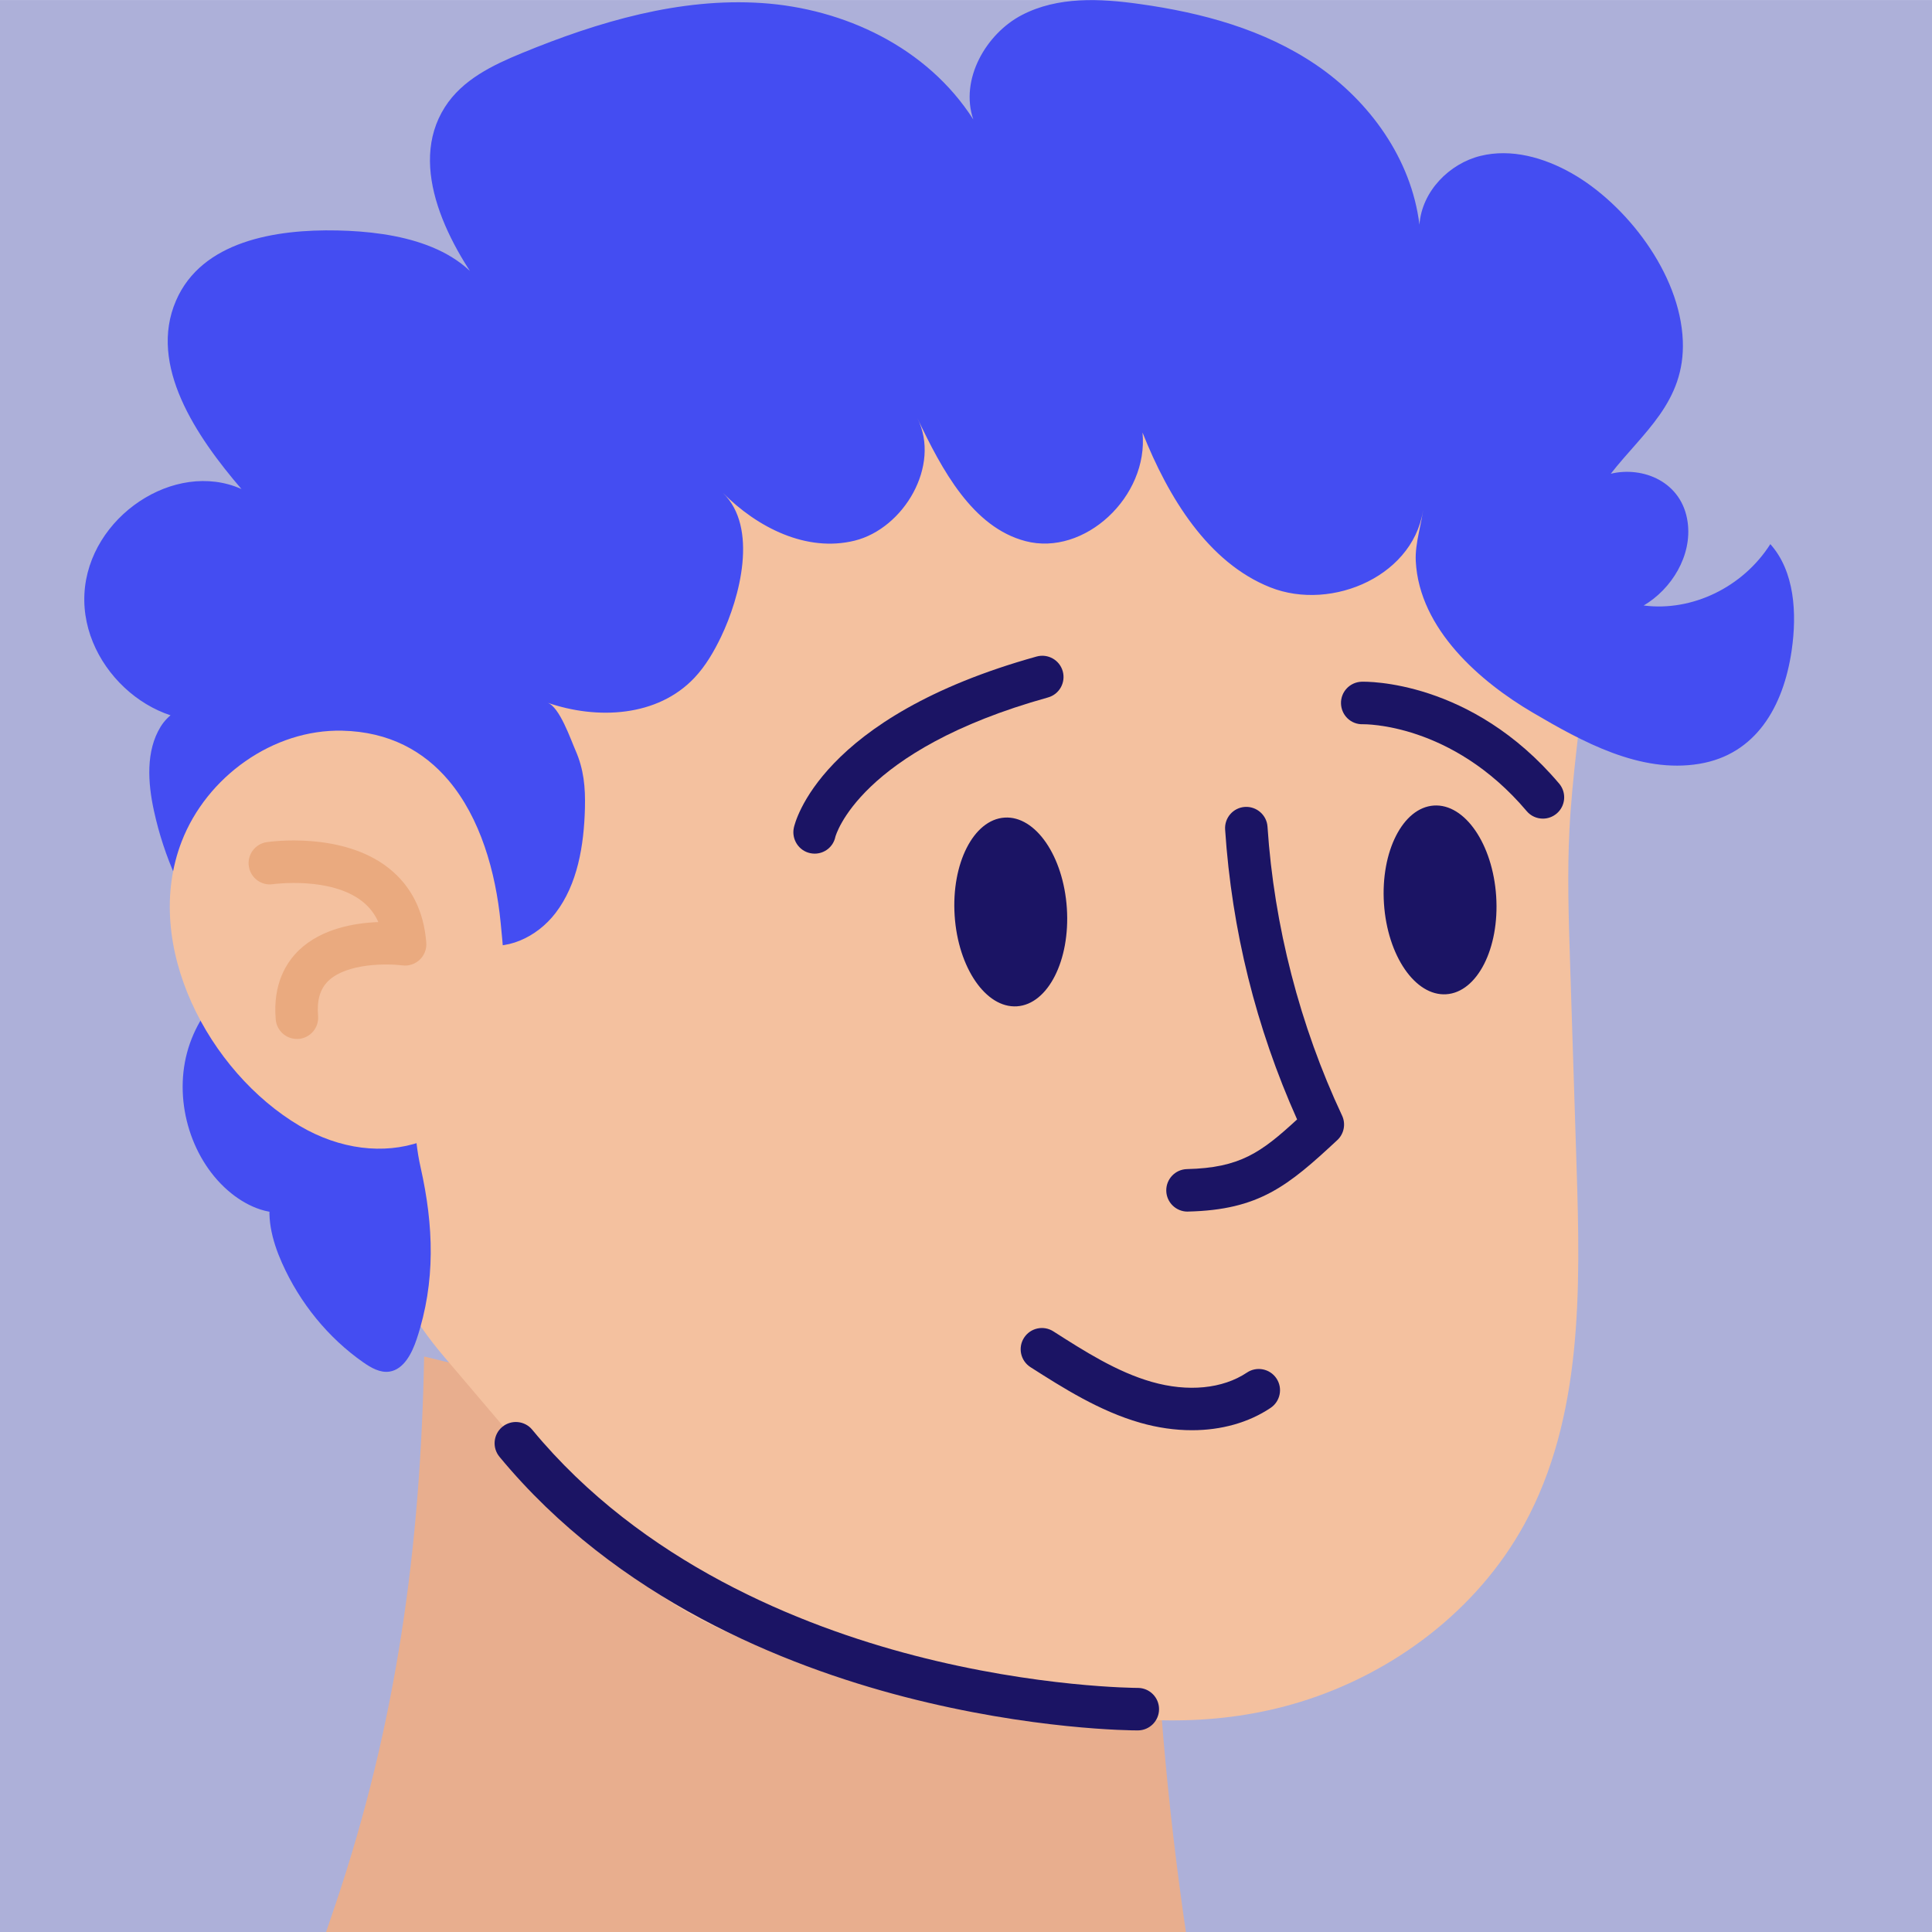
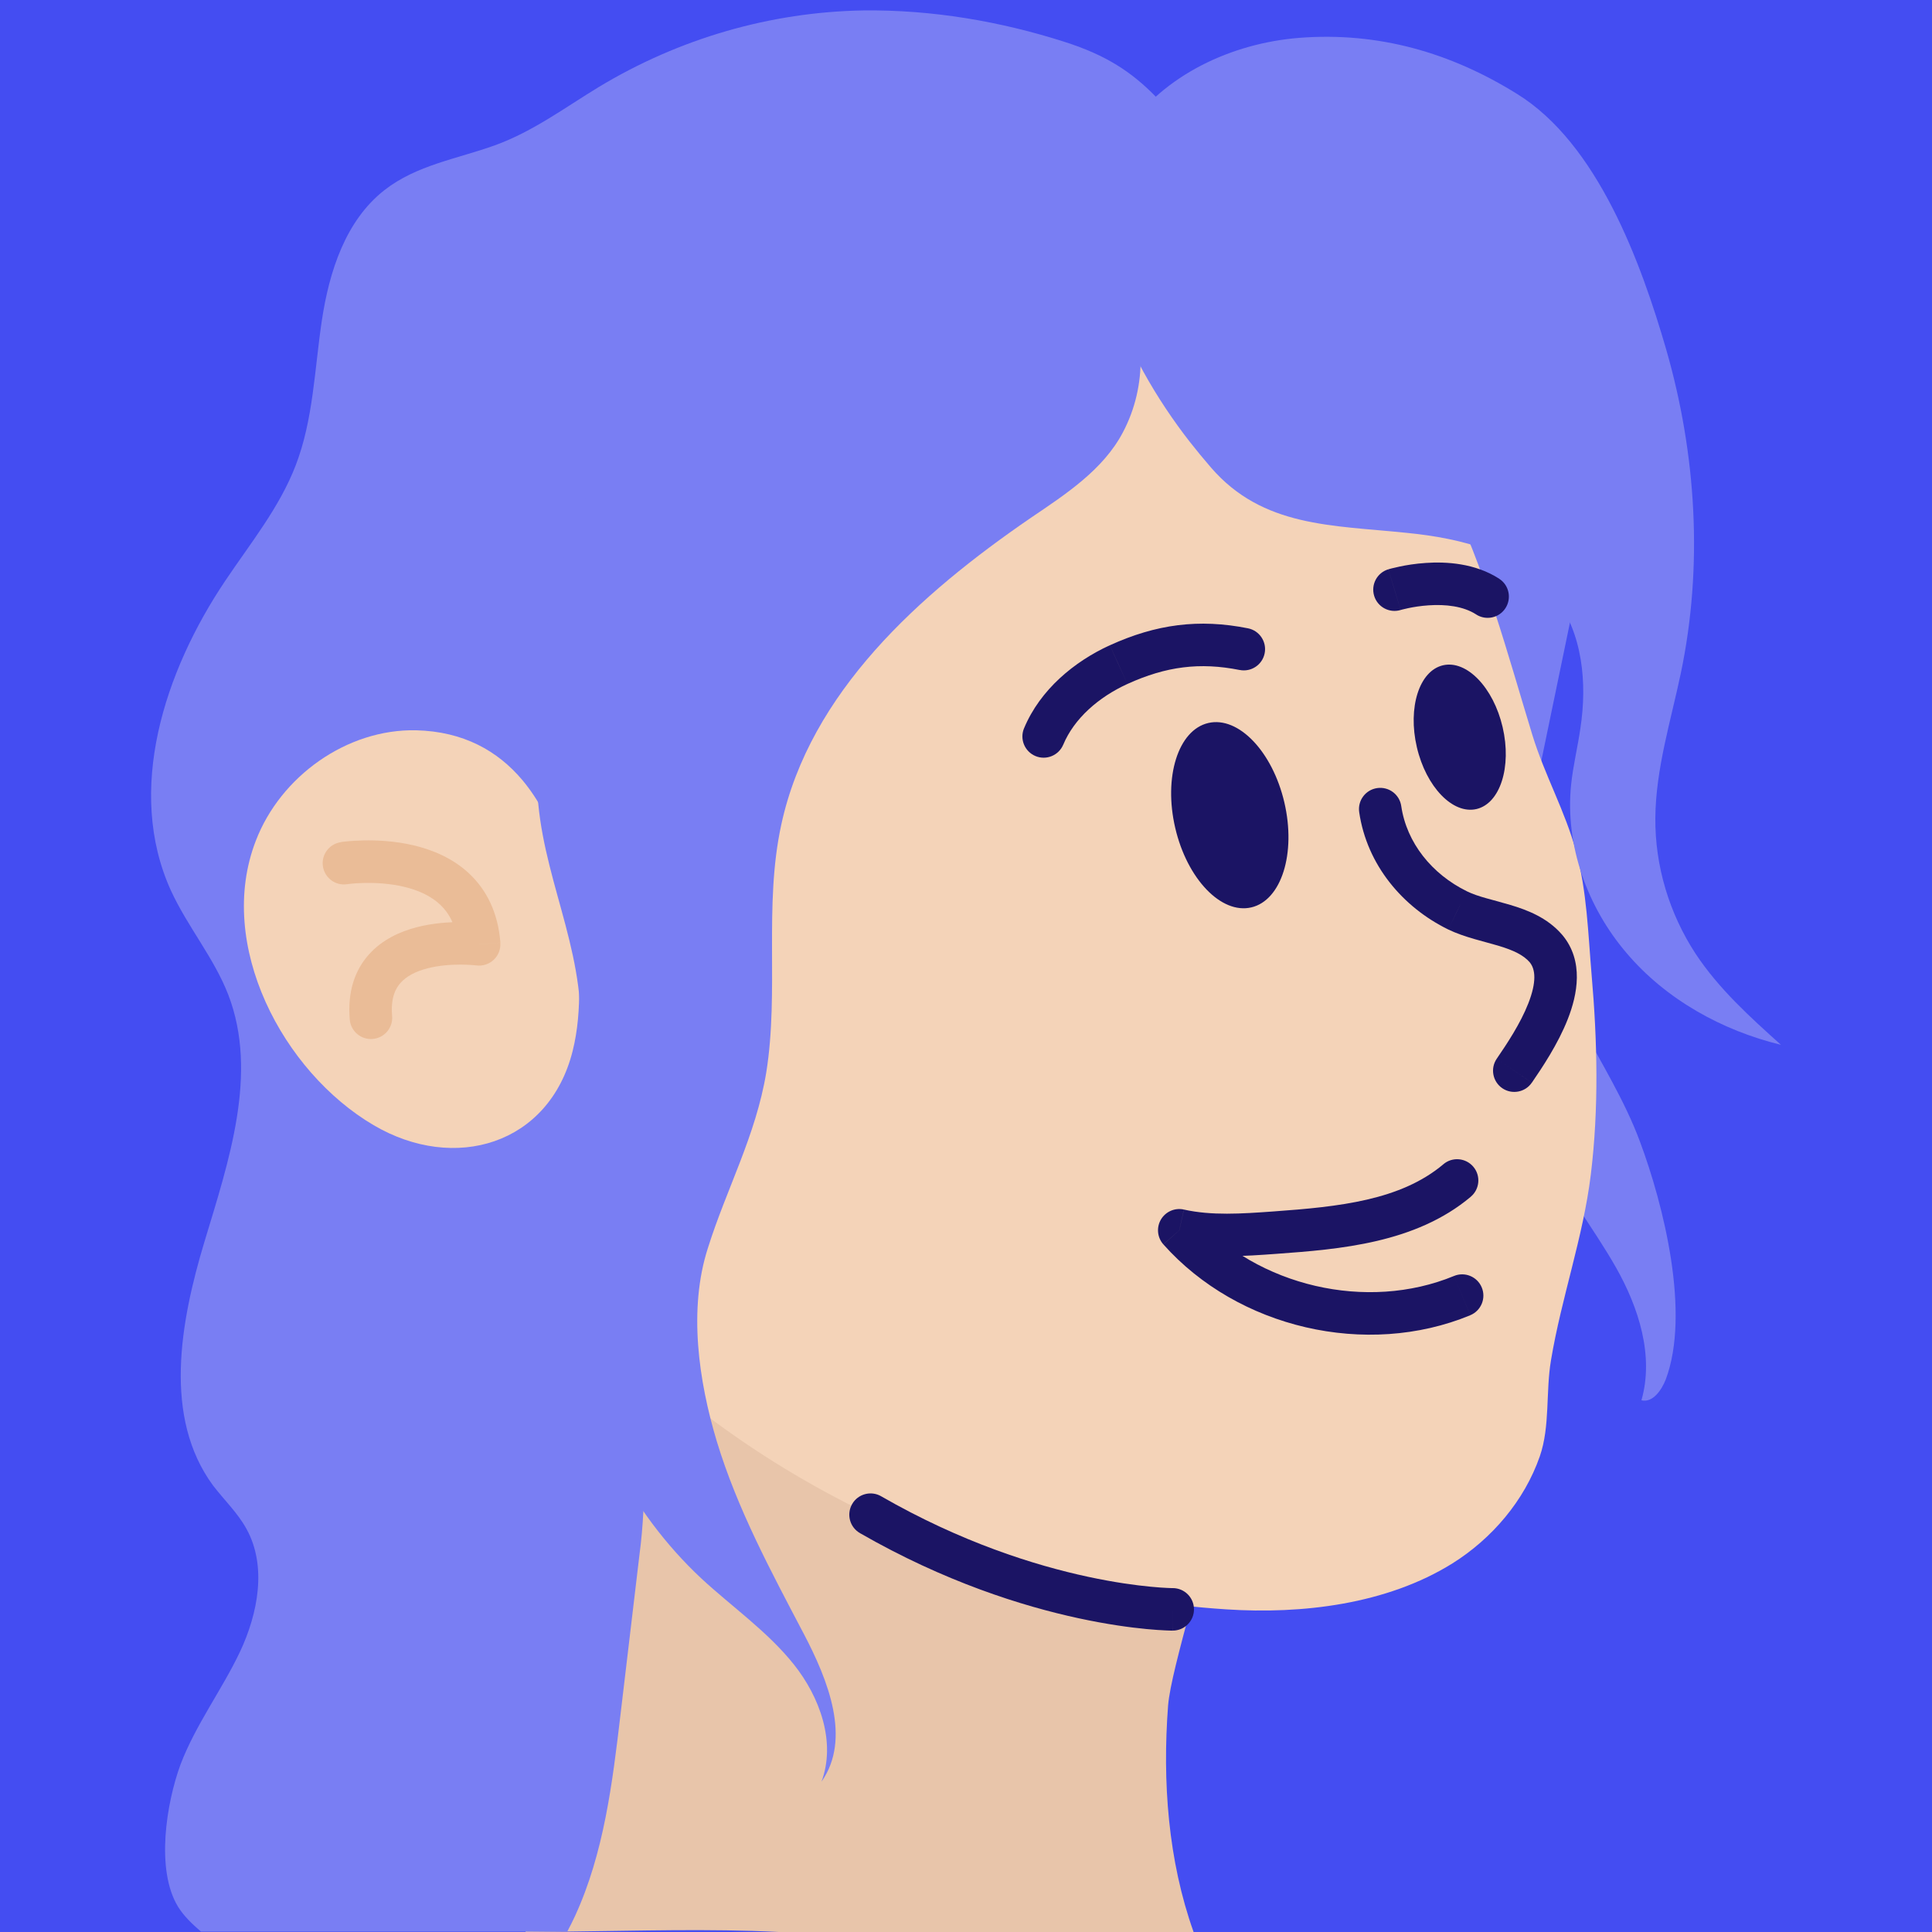
<svg xmlns="http://www.w3.org/2000/svg" width="500" height="500" viewBox="0 0 500 500" fill="none">
-   <path d="M500 0.01H0V500.01H500V0.01Z" fill="#ADB0D9" />
-   <path d="M306.91 500.01H84.39C85.18 497.66 85.99 495.32 86.78 492.98C102.66 445.93 108.85 400.38 109.76 351.06C166.1 365.4 225.27 359.25 283.4 358.65C305.03 358.43 297.76 375.36 298.04 391.11C298.38 410.8 299.4 430.48 301.1 450.1C302.54 466.79 304.48 483.44 306.91 500.01Z" fill="#ADB0D9" />
-   <path d="M306.91 500.01H84.39C85.18 497.66 85.99 495.32 86.78 492.98C102.66 445.93 108.85 400.38 109.76 351.06C166.1 365.4 225.27 359.25 283.4 358.65C305.03 358.43 297.76 375.36 298.04 391.11C298.38 410.8 299.4 430.48 301.1 450.1C302.54 466.79 304.48 483.44 306.91 500.01Z" fill="#E8AE8E" />
-   <path d="M149.1 391.33C149.46 391.76 149.83 392.19 150.19 392.61C154.83 398.07 159.5 403.56 164.96 408.21C193.43 432.43 237.74 435.21 272.81 442.05C294.11 446.2 315.43 446.91 336.42 440.48C360.62 433.06 382.33 416.7 394.49 394.5C409.63 366.84 409.02 333.58 408.02 302.06C407.45 284.17 406.88 266.29 406.31 248.4C405.95 237.18 405.6 225.95 406.17 214.74C407.57 187.11 414.79 158.77 408.83 131.23C403.88 108.37 384.76 84.51 363.42 74.82C329.74 59.53 289.39 55.5 252.95 59.62C226.58 62.6 199.75 65.76 175.51 76.53C153.73 86.21 125.5 98.56 113.87 120.17C99.12 147.57 90.73 179.25 87.16 210.03C84.21 235.47 84.74 261.32 88.77 286.62C92.58 310.55 98.95 332.32 114.77 350.93C126.2 364.4 137.65 377.86 149.1 391.33Z" fill="#F4C19F" />
-   <path d="M307.33 313.56C304.35 313.56 301.9 311.18 301.83 308.19C301.76 305.15 304.16 302.63 307.2 302.56C320.91 302.24 326.38 298.27 335.69 289.71C325.05 265.94 318.79 240.72 317.06 214.68C316.86 211.65 319.15 209.03 322.18 208.83C325.19 208.64 327.83 210.92 328.03 213.95C329.73 239.59 336.4 265.44 347.32 288.7C348.34 290.86 347.84 293.43 346.09 295.06C333.35 306.92 325.85 313.13 307.45 313.55C307.42 313.56 307.38 313.56 307.33 313.56Z" fill="#1B1464" />
-   <path d="M263.185 260.433C271.204 259.907 276.987 248.548 276.102 235.062C275.216 221.576 267.998 211.07 259.979 211.596C251.961 212.122 246.178 223.482 247.063 236.968C247.948 250.454 255.166 260.96 263.185 260.433Z" fill="#1B1464" />
-   <path d="M374.291 257.312C382.31 256.786 388.093 245.427 387.208 231.941C386.322 218.455 379.104 207.949 371.085 208.475C363.067 209.001 357.284 220.361 358.169 233.847C359.054 247.333 366.272 257.839 374.291 257.312Z" fill="#1B1464" />
-   <path d="M399.3 211.86C397.74 211.86 396.18 211.2 395.1 209.91C375.72 186.99 352.94 187.44 352.72 187.43C349.65 187.54 347.15 185.14 347.05 182.1C346.95 179.06 349.34 176.53 352.38 176.43C353.52 176.4 380.73 175.86 403.51 202.8C405.47 205.12 405.18 208.59 402.86 210.55C401.81 211.43 400.55 211.86 399.3 211.86Z" fill="#1B1464" />
-   <path d="M210.84 220.92C210.46 220.92 210.08 220.88 209.69 220.8C206.72 220.18 204.82 217.22 205.44 214.25C205.68 213.09 212.05 185.56 268.27 169.91C271.2 169.1 274.23 170.81 275.04 173.73C275.85 176.66 274.14 179.69 271.22 180.5C222.24 194.14 216.25 216.36 216.19 216.58C215.64 219.18 213.38 220.92 210.84 220.92Z" fill="#1B1464" />
-   <path d="M308.47 370.14C304.12 370.14 299.6 369.5 295.06 368.2C284.49 365.17 275.03 359.14 266.69 353.82C264.13 352.19 263.38 348.78 265.01 346.23C266.64 343.67 270.04 342.92 272.6 344.55C280.68 349.71 289.04 355.05 298.07 357.63C307.44 360.31 316.42 359.43 322.71 355.22C325.23 353.53 328.65 354.21 330.34 356.73C332.03 359.25 331.35 362.67 328.83 364.36C323.13 368.18 316.07 370.14 308.47 370.14Z" fill="#1B1464" />
-   <path d="M108.86 302.15C105.05 285.33 109.26 266.31 110.09 249.17C110.2 247 110.39 244.61 111.83 243.08C114.75 239.97 119.52 242.75 123.46 244.05C130.76 246.45 138.95 242.59 143.78 236.28C149.48 228.84 151.13 218.78 151.38 209.17C151.52 203.73 151.08 199.09 148.95 194.22C147.66 191.29 144.83 182.95 141.69 181.86C154.56 186.3 170.18 185.56 179.75 175.38C182.61 172.34 184.77 168.63 186.61 164.8C191.5 154.6 196.31 136.49 187.08 127.55C195.99 136.52 208.72 143 221.18 139.92C233.89 136.77 243.54 120.5 237.42 108.22C243.77 121.63 251.71 136.45 265.39 140.04C280.61 144.04 297.3 128.56 295.68 111.94C302.38 128.78 312.65 145.6 328.73 152C344.8 158.4 366.83 148.78 368.48 130.57C368.04 135.35 366.16 140.46 366.4 145.21C367.3 162.91 383.25 176.53 396.62 184.39C409.42 191.91 424.45 200.24 439.81 197.67C454.34 195.25 461.54 183.01 463.68 168.34C465.08 158.73 464.46 147.86 458.16 140.82C451.08 151.96 437.92 158.33 425.39 156.7C432.6 152.45 437.97 143.8 436.76 135.12C435.32 124.69 425.23 120.6 416.87 122.6C425.19 111.94 436.13 104.01 435.51 88.19C434.82 70.64 420.68 52.75 406.81 44.87C399.58 40.76 391.11 38.38 383.13 40.35C375.15 42.32 367.98 49.44 367.35 58.15C365.26 41.05 354.35 26.16 340.73 16.87C327.11 7.58 310.99 3.28 294.95 1.04C284.69 -0.4 273.78 -0.95 264.48 3.88C255.18 8.71 248.35 20.56 251.89 30.92C239.92 12.19 218.39 2.2 197.17 0.79C175.95 -0.62 154.91 5.58 135.07 13.74C127.52 16.85 119.66 20.6 115.12 27.74C105.31 43.18 116.06 63.73 127.27 78.03C120.59 63.35 102.6 59.97 87.3 59.64C71.35 59.3 52.23 62.37 45.55 77.81C38.3 94.55 50.82 112.97 62.49 126.56C45.24 118.85 22.88 133.77 21.85 153.68C20.82 173.59 41.5 191.05 59.45 185.4C55.1 179.51 45.41 181.81 41.56 188.09C37.71 194.36 38.25 202.58 39.85 209.88C42.44 221.75 47.47 233.01 54.47 242.65C59.86 250.07 71.76 256.02 76.16 247.89C63.44 249.13 51.91 259.32 48.41 272.42C44.91 285.51 49.68 300.66 59.88 308.85C64.41 312.49 70.26 314.84 75.77 313.42C81.28 312 85.84 305.86 84.45 300C78.92 297.53 72.33 302.23 70.49 308.31C68.65 314.39 70.4 321.06 72.97 326.83C77.6 337.24 84.96 346.24 93.99 352.56C96.04 353.99 98.38 355.34 100.8 354.97C104.49 354.41 106.61 350.26 107.85 346.52C112.79 331.66 112.23 317.17 108.86 302.15Z" fill="#444DF2" />
-   <path d="M116.08 201.96C109.69 194.41 100.76 189.38 88.57 189.1C70.66 188.69 53.51 201.03 47.03 217.74C36.6 244.65 54.04 277.49 77.55 291.37C98.43 303.69 122.94 296.51 129.03 272.14C131.73 261.33 130.67 249.99 129.58 238.9C128.28 225.54 124.28 211.66 116.08 201.96Z" fill="#F4C19F" />
-   <path d="M76.83 268.88C74.01 268.88 71.61 266.72 71.36 263.86C70.55 254.54 74.2 248.94 77.4 245.88C83.23 240.31 91.74 238.86 97.91 238.63C96.98 236.52 95.62 234.76 93.81 233.32C85.59 226.78 70.81 228.8 70.66 228.82C67.66 229.29 64.85 227.21 64.4 224.21C63.94 221.21 66.01 218.4 69.01 217.95C69.8 217.83 88.58 215.12 100.65 224.71C106.43 229.31 109.69 235.79 110.32 243.96C110.45 245.61 109.82 247.24 108.62 248.38C107.41 249.52 105.76 250.05 104.11 249.84C100.45 249.37 89.86 249.17 84.98 253.85C82.84 255.91 81.97 258.87 82.32 262.91C82.58 265.94 80.34 268.6 77.32 268.87C77.15 268.87 76.99 268.88 76.83 268.88Z" fill="#EAAA7F" />
-   <path d="M294.44 447.83C292.89 447.83 267.07 447.69 233.98 439.12C202.98 431.09 159.64 413.79 129.26 377.01C127.33 374.67 127.66 371.2 130 369.27C132.34 367.34 135.81 367.67 137.74 370.01C166.18 404.44 207.12 420.76 236.45 428.4C268.52 436.75 294.14 436.83 294.46 436.83C297.5 436.83 299.96 439.29 299.96 442.32C299.96 445.36 297.51 447.82 294.47 447.83C294.47 447.83 294.46 447.83 294.44 447.83Z" fill="#1B1464" />
+   <path d="M500 -0.002H0V499.998H500V-0.002Z" fill="#444DF2" />
+   <path d="M399.8 297.098C404.6 308.098 412.3 317.598 418.2 327.998C424.1 338.398 428.1 350.898 424.8 362.398C427.7 363.098 430 359.798 431.1 356.998C437.5 339.898 430.6 311.998 424.4 295.398C416.5 274.098 399.5 255.698 398.6 232.998C391 253.198 391 277.198 399.8 297.098Z" fill="#797EF3" />
+   <path d="M387.2 73.698C400.8 90.198 411.4 110.398 411 131.798C410.8 139.298 409.3 146.598 407.8 153.898C404.7 168.898 401.6 183.798 398.5 198.798C397.7 202.498 397 206.198 395 209.398C390.4 216.898 379.9 219.298 371.7 216.298C363.5 213.298 357.4 205.798 354.2 197.698C349.2 185.298 349.8 171.098 353.5 158.298C357.2 145.398 363.8 133.598 370.6 122.098C375.7 113.498 381.1 104.798 389.1 98.798L387.2 73.698Z" fill="#797EF3" />
+   <path d="M308.9 499.998H201.7C201.6 499.998 201.6 499.998 201.5 499.998C183.4 499.098 165.1 499.698 146.9 499.898C143.3 499.898 139.7 499.998 136 499.998C136.7 497.598 137.4 495.298 138 492.998C149.4 453.498 154.9 415.198 156.9 374.698C157.3 366.898 157.5 358.998 157.7 351.098C160.4 351.898 163.1 352.598 165.9 353.298C166.5 353.498 167 353.598 167.6 353.698C172.2 354.798 176.8 355.798 181.5 356.498C222.3 363.498 264.4 359.098 305.9 358.598C322.3 358.398 314.8 390.498 308.3 415.598C308.3 415.698 308.2 415.798 308.2 415.898C305.3 426.798 302.7 436.398 302.3 441.398C300.8 461.098 302.3 481.498 308.9 499.998Z" fill="#E8C5AA" />
+   <path d="M345.5 87.898C336 81.098 324.6 76.798 312.5 72.598C258.7 53.898 192.3 59.498 150.4 101.298C134.4 117.198 122.9 137.398 116.8 159.198C110.2 182.698 113.6 203.498 115.1 227.198C117.4 264.798 123.3 304.598 147.7 333.298C189 381.898 254 412.398 317.3 416.498C337 417.798 358.9 415.198 375.9 404.598C386.1 398.198 394.5 388.398 398.5 376.898C401.2 369.098 400 360.198 401.4 351.998C404.1 335.798 409.7 320.298 411.7 303.998C413.8 286.798 413.4 269.398 411.9 252.198C411 241.598 410.7 230.698 407.9 220.398C405.1 209.998 399.8 200.698 396.6 190.298C390.2 169.398 384.2 146.498 374.3 126.998C367.3 113.298 358.1 96.798 345.5 87.898Z" fill="#F4D3B8" />
+   <path d="M323.834 234.833C331.634 233.014 335.465 220.857 332.392 207.679C329.319 194.501 320.506 185.293 312.707 187.112C304.907 188.93 301.076 201.087 304.149 214.265C307.222 227.443 316.035 236.651 323.834 234.833Z" fill="#1B1464" />
+   <path d="M382.11 209.378C388.24 207.948 391.27 198.458 388.88 188.188C386.49 177.918 379.57 170.748 373.44 172.178C367.31 173.608 364.28 183.098 366.68 193.368C369.07 203.638 375.98 210.808 382.11 209.378Z" fill="#1B1464" />
+   <path d="M395.88 249.028C397.39 250.838 397.7 254.118 395.53 259.668C393.49 264.888 389.98 270.168 387.36 273.988L396.44 280.198C399.02 276.428 403.22 270.208 405.77 263.668C408.2 257.468 410 248.748 404.32 241.958L395.88 249.028ZM374.8 240.548C378.93 242.558 384.29 243.708 387.72 244.738C391.68 245.918 394.28 247.158 395.94 249.088L404.28 241.918C400.44 237.448 395.19 235.488 390.87 234.198C386.02 232.748 382.68 232.148 379.61 230.658L374.8 240.548ZM351.76 210.198C353.76 223.858 363.01 234.768 374.78 240.538L379.62 230.658C370.59 226.228 364.04 218.138 362.64 208.598L351.76 210.198ZM387.36 273.988C385.64 276.498 386.29 279.918 388.79 281.628C391.29 283.338 394.72 282.698 396.43 280.198L387.36 273.988ZM400.1 245.498L404.32 241.968C404.3 241.948 404.29 241.928 404.27 241.918L400.1 245.498ZM377.2 235.598L374.78 240.538C374.79 240.538 374.79 240.548 374.8 240.548L377.2 235.598ZM362.64 208.598C362.2 205.588 359.41 203.518 356.4 203.958C353.39 204.398 351.32 207.188 351.76 210.198L362.64 208.598Z" fill="#1B1464" />
+   <path d="M330.4 324.488C346.66 323.308 366.36 321.748 380.65 309.708L373.56 301.298C362.45 310.658 346.55 312.298 329.61 313.518L330.4 324.488ZM304.01 323.768C313.03 325.768 322.24 325.078 330.4 324.488L329.61 313.518C321.17 314.128 313.58 314.628 306.4 313.038L304.01 323.768ZM376.3 330.218C353.78 339.518 325.46 332.908 309.31 314.748L301.09 322.058C320.34 343.698 353.62 351.488 380.5 340.388L376.3 330.218ZM380.64 309.708C382.96 307.748 383.26 304.278 381.3 301.958C379.34 299.638 375.87 299.338 373.55 301.298L380.64 309.708ZM305.2 318.398L306.39 313.028C304.06 312.508 301.66 313.558 300.45 315.608C299.24 317.668 299.5 320.268 301.08 322.048L305.2 318.398ZM380.5 340.378C383.31 339.218 384.64 335.998 383.48 333.198C382.32 330.388 379.1 329.058 376.3 330.218L380.5 340.378Z" fill="#1B1464" />
+   <path d="M287.21 166.998C278.08 171.178 269.21 178.428 265.02 188.488L275.17 192.718C277.98 185.968 284.31 180.418 291.78 177.008L287.21 166.998ZM322.98 162.608C310.27 160.068 299.2 161.548 287.23 166.998L291.78 177.008C301.8 172.448 310.53 171.338 320.83 173.398L322.98 162.608ZM265.02 188.478C263.85 191.278 265.18 194.498 267.98 195.668C270.78 196.838 274 195.508 275.17 192.708L265.02 188.478ZM289.5 171.998L287.22 166.988C287.22 166.988 287.21 166.988 287.21 166.998L289.5 171.998ZM320.82 173.388C323.8 173.988 326.7 172.048 327.29 169.078C327.89 166.098 325.95 163.198 322.98 162.608L320.82 173.388Z" fill="#1B1464" />
+   <path d="M360.9 152.598C362.5 157.858 362.5 157.858 362.49 157.858C362.49 157.858 362.49 157.858 362.5 157.858C362.51 157.858 362.54 157.848 362.57 157.838C362.64 157.818 362.77 157.778 362.94 157.738C363.28 157.648 363.79 157.528 364.45 157.388C365.77 157.108 367.63 156.798 369.73 156.658C374.11 156.358 378.7 156.868 382.03 159.018L388 149.778C381.72 145.728 374.26 145.328 369 145.688C366.28 145.868 363.9 146.268 362.21 146.628C361.36 146.808 360.67 146.978 360.17 147.098C359.92 147.158 359.73 147.218 359.58 147.258C359.51 147.278 359.45 147.298 359.41 147.308C359.39 147.318 359.37 147.318 359.35 147.328C359.34 147.328 359.34 147.328 359.33 147.338H359.32C359.3 147.338 359.3 147.338 360.9 152.598ZM382.02 159.018C384.57 160.668 387.98 159.938 389.62 157.378C391.26 154.818 390.54 151.418 387.98 149.778L382.02 159.018ZM359.3 147.338C356.39 148.218 354.75 151.288 355.63 154.198C356.51 157.108 359.58 158.748 362.49 157.868L359.3 147.338Z" fill="#1B1464" />
+   <path d="M307.8 114.198C309.6 116.498 311.5 118.798 313.4 120.998C326.8 136.498 344.8 135.898 364 137.898C378.3 139.298 393.6 143.098 402.4 154.498C409.6 163.898 410.8 176.798 409 188.498C408.3 193.398 407.1 198.198 406.6 203.098C405 218.798 410.8 234.798 421 246.698C431.2 258.698 445.7 266.698 460.9 270.398C452.9 263.198 444.8 255.898 438.8 246.798C432 236.398 428.3 224.098 428.4 211.698C428.5 198.998 432.4 186.598 435 174.198C440.8 146.498 439 117.498 431.2 90.398C424.7 67.998 413.5 37.198 392.6 24.298C375.4 13.598 356.7 8.198 336.2 9.798C318.8 11.198 301.3 19.298 291.4 33.798C274.4 58.698 291.4 93.098 307.8 114.198Z" fill="#797EF3" />
+   <path d="M302.5 69.398C301 70.498 299.5 71.498 298 72.498C296 73.798 294 75.098 292 76.298C290.7 77.098 289.4 77.898 288.1 78.698C268 91.498 247.8 104.298 229.5 119.598C217.9 129.298 207.1 139.798 196.5 150.498C191.7 155.298 185.5 159.698 181.2 164.798C177 169.798 177.1 175.098 176.4 181.598C176.3 182.598 176.2 183.698 176 184.698C172.2 217.398 168.4 250.098 164.5 282.698C161.7 306.298 164.1 329.098 165.7 351.898C165.7 352.298 165.8 352.698 165.8 353.098C166.6 365.698 167.2 378.298 166.5 391.198C166.3 394.898 166 398.598 165.5 402.298C163.9 416.098 162.2 429.798 160.6 443.598C158.5 461.398 156.3 479.598 148.8 495.898C148.2 497.198 147.5 498.598 146.8 499.898H52C49.7 497.898 47.6 495.898 46.1 493.498C40.2 483.898 43.1 466.498 46.7 456.698C50.6 446.398 57.4 437.398 62.1 427.498C66.8 417.498 69.1 405.298 63.8 395.698C61.5 391.498 58 388.198 55.1 384.398C42.2 366.798 46.6 342.298 52.9 321.398C59.2 300.498 66.9 277.898 59.1 257.498C55.4 247.898 48.5 239.798 44.2 230.398C32.5 204.598 42.5 173.798 58.3 150.298C64.8 140.598 72.3 131.398 76.5 120.498C81.1 108.598 81.4 95.498 83.3 82.898C85.2 70.298 89.4 57.098 99.5 49.198C107.8 42.698 118.4 41.098 128.1 37.598C138 33.998 146.1 27.898 155 22.498C175.7 9.998 199.3 3.098 223.5 2.698C241.2 2.498 258.9 5.498 275.7 10.898C286.3 14.298 292.8 18.598 299 24.898C302.2 28.198 305.4 32.098 309 36.598C311.7 39.998 314.4 43.498 315.2 47.698C316.8 56.598 310 63.898 302.5 69.398Z" fill="#797EF3" />
+   <path d="M135.2 201.898C128.8 194.298 119.9 189.298 107.7 188.998C89.8 188.598 72.6 200.898 66.2 217.598C55.8 244.498 73.2 277.398 96.7 291.198C117.6 303.498 142.1 296.298 148.2 271.998C150.9 261.198 149.8 249.798 148.8 238.798C147.4 225.498 143.4 211.698 135.2 201.898Z" fill="#F4D3B8" />
+   <path d="M124 244.398C124.73 238.948 124.72 238.948 124.72 238.948C124.72 238.948 124.72 238.948 124.71 238.948H124.7C124.69 238.948 124.68 238.948 124.67 238.948C124.64 238.948 124.61 238.938 124.57 238.938C124.49 238.928 124.38 238.918 124.25 238.898C123.98 238.868 123.61 238.828 123.14 238.798C122.21 238.728 120.91 238.648 119.37 238.638C116.32 238.618 112.12 238.858 107.87 239.958C103.66 241.048 98.93 243.108 95.41 247.088C91.74 251.228 89.91 256.848 90.52 263.878L101.48 262.928C101.09 258.458 102.26 255.948 103.65 254.378C105.19 252.638 107.59 251.388 110.63 250.608C113.63 249.828 116.8 249.628 119.32 249.638C120.56 249.648 121.58 249.708 122.29 249.758C122.64 249.788 122.91 249.808 123.08 249.828C123.17 249.838 123.23 249.848 123.26 249.848C123.28 249.848 123.29 249.848 123.29 249.848C123.27 249.848 123.27 249.848 124 244.398ZM89 223.398C89.82 228.838 89.82 228.838 89.82 228.838C89.82 228.838 89.84 228.838 89.86 228.828C89.9 228.818 89.97 228.818 90.06 228.798C90.25 228.778 90.55 228.738 90.95 228.698C91.74 228.618 92.9 228.538 94.31 228.508C97.15 228.448 100.85 228.628 104.5 229.488C108.17 230.348 111.48 231.828 113.92 234.128C116.24 236.328 118.12 239.588 118.53 244.798L129.5 243.958C128.9 236.178 125.91 230.308 121.48 226.128C117.17 222.058 111.85 219.908 107.03 218.768C102.18 217.628 97.5 217.428 94.1 217.498C92.38 217.528 90.95 217.638 89.93 217.728C89.42 217.778 89.01 217.828 88.72 217.858C88.57 217.878 88.46 217.888 88.37 217.908C88.33 217.918 88.29 217.918 88.26 217.918C88.25 217.918 88.23 217.918 88.23 217.928H88.22C88.22 217.928 88.22 217.928 88.21 217.928C88.18 217.958 88.18 217.958 89 223.398ZM90.52 263.878C90.78 266.908 93.45 269.148 96.48 268.878C99.51 268.618 101.75 265.948 101.48 262.918L90.52 263.878ZM124 244.398L123.27 249.848C124.91 250.068 126.57 249.528 127.78 248.388C128.99 247.248 129.61 245.628 129.48 243.968L124 244.398ZM88.18 217.958C85.18 218.418 83.11 221.218 83.57 224.218C84.03 227.218 86.83 229.288 89.83 228.828L88.18 217.958Z" fill="#EABC97" />
+   <path d="M148.3 136.898C154.4 119.798 164.6 103.598 175 88.998C185.1 74.698 198.8 62.998 214.5 55.198C229.2 47.998 246.2 44.198 262 48.398C287.8 55.298 303.5 87.498 290.6 111.898C285.5 121.598 275.8 127.898 266.8 133.998C237.9 153.798 209.6 179.198 202.2 213.398C197.6 234.498 201.7 256.398 198.3 277.598C195.6 293.898 188 307.698 183.2 322.998C178.1 338.798 180.8 357.398 185.5 372.998C190.8 390.498 199.5 406.598 208 422.798C214.3 434.798 220.4 449.998 212.6 461.098C216.4 450.898 212.2 439.198 205.4 430.698C198.6 422.198 189.5 415.898 181.5 408.498C163 391.198 150.9 367.298 147.4 342.298C145.9 331.898 144.7 320.698 144 310.098C143.2 297.398 148.5 284.798 149.9 272.198C152.5 248.398 141.4 230.098 139.3 207.998C137.1 184.798 140.4 159.098 148.3 136.898Z" fill="#797EF3" />
+   <path d="M303.5 416.498C303.5 410.998 303.5 410.998 303.5 410.998C303.49 410.998 303.48 410.998 303.45 410.998C303.4 410.998 303.32 410.998 303.2 410.998C302.97 410.988 302.61 410.978 302.12 410.958C301.15 410.918 299.69 410.828 297.78 410.638C293.97 410.278 288.4 409.538 281.52 408.058C267.75 405.098 248.75 399.148 228.03 387.228L222.55 396.768C244.42 409.348 264.53 415.658 279.21 418.818C286.55 420.398 292.55 421.198 296.74 421.598C298.84 421.798 300.49 421.898 301.63 421.948C302.2 421.978 302.65 421.988 302.96 421.998C303.12 421.998 303.24 422.008 303.33 422.008C303.37 422.008 303.41 422.008 303.44 422.008C303.45 422.008 303.47 422.008 303.47 422.008H303.48C303.5 421.998 303.5 421.998 303.5 416.498ZM228.04 387.228C225.41 385.718 222.04 386.618 220.53 389.258C219.02 391.898 219.92 395.258 222.56 396.768L228.04 387.228ZM303.5 421.998C306.54 421.998 309 419.538 309 416.498C309 413.458 306.54 410.998 303.5 410.998V421.998Z" fill="#1B1464" />
</svg>
